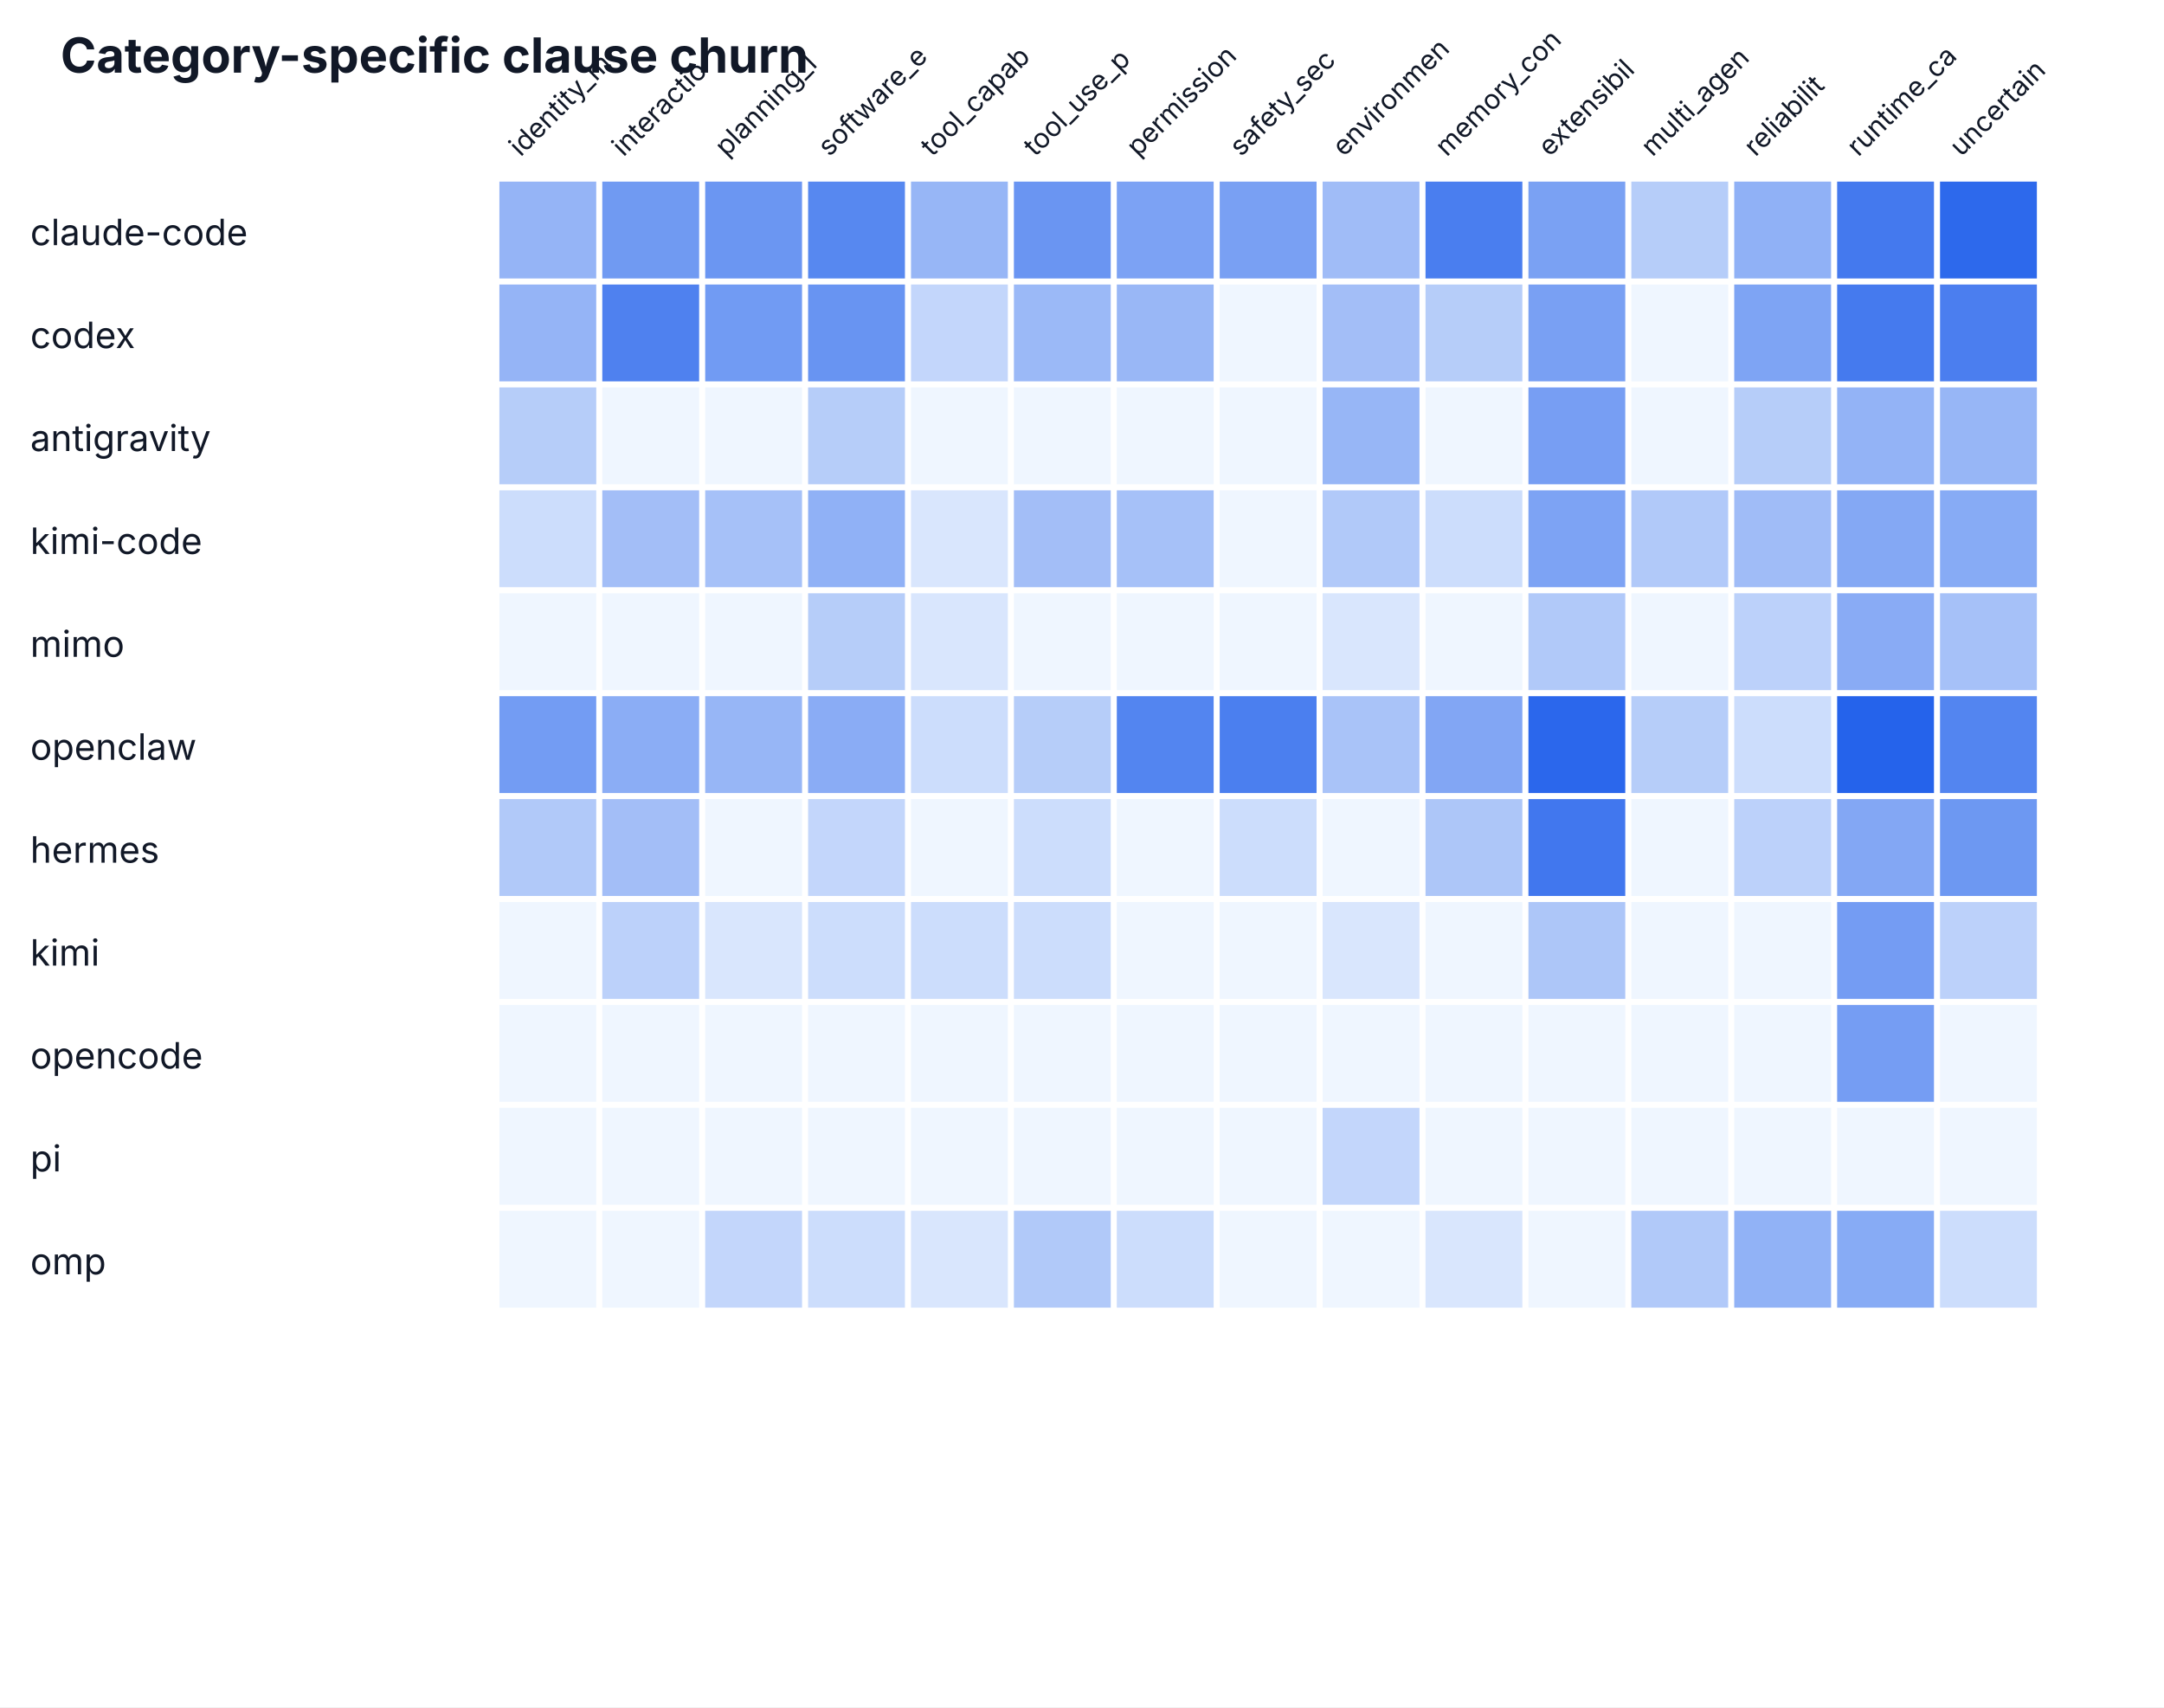
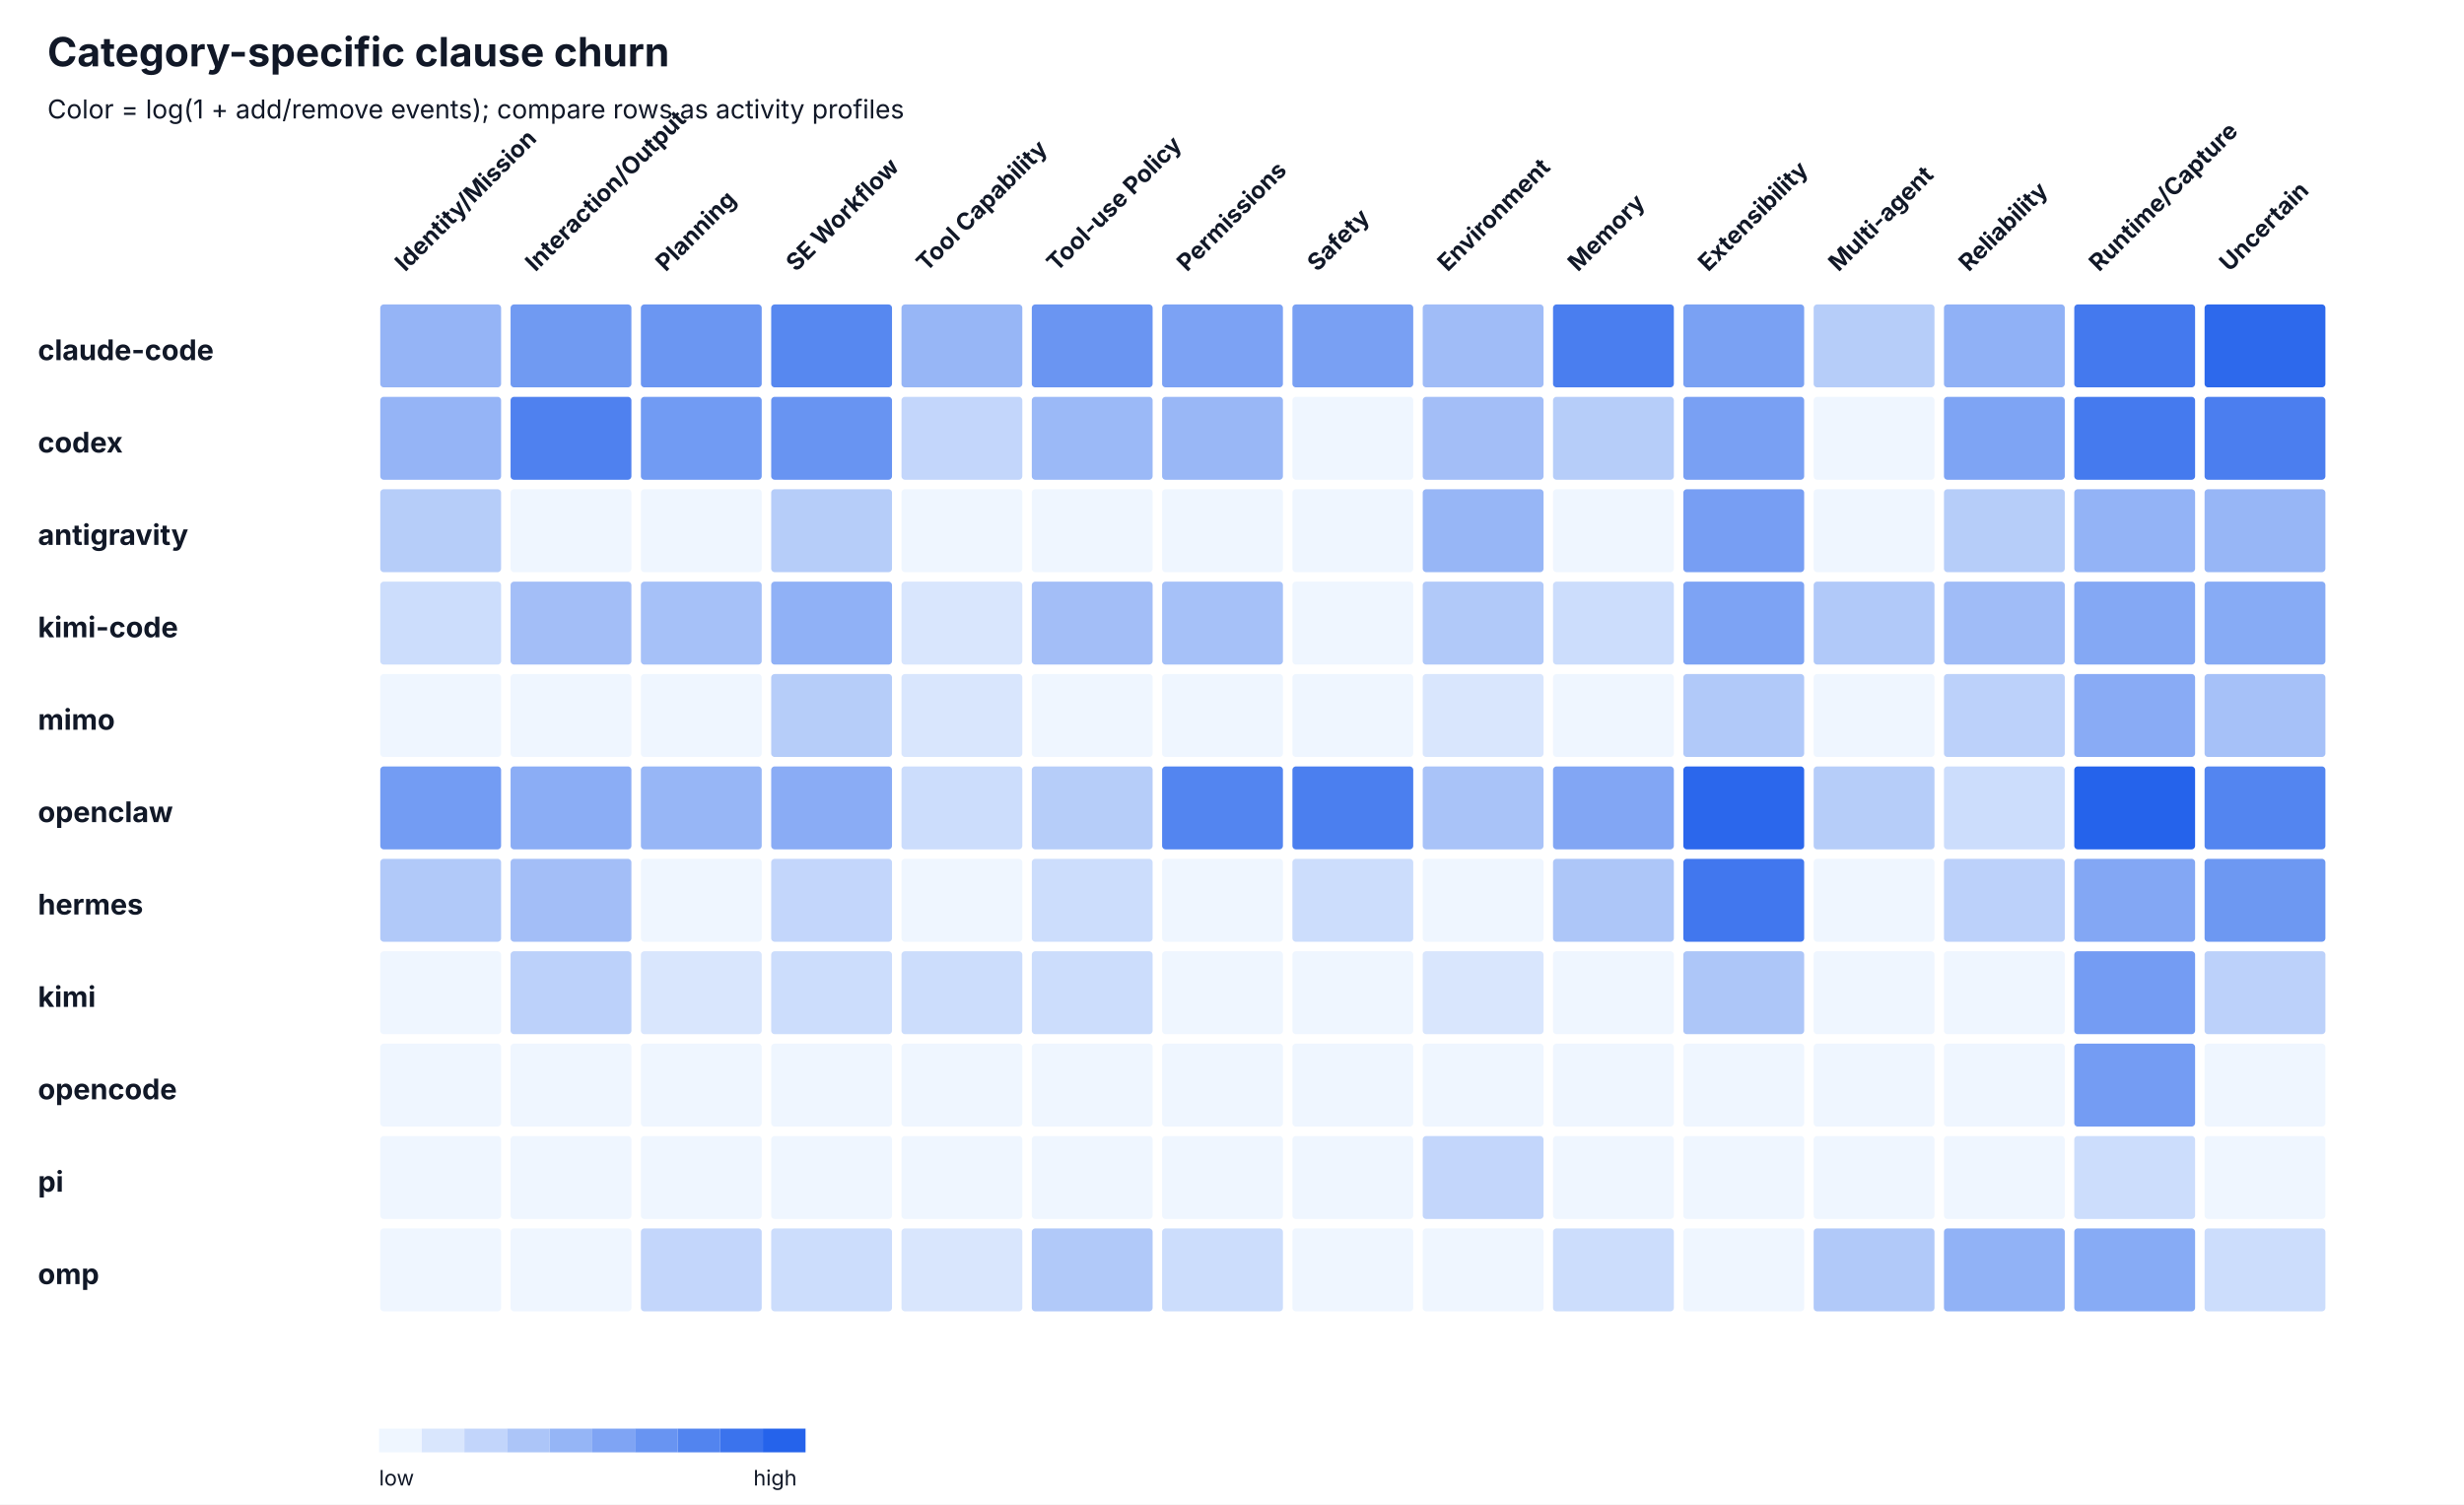
- <svg xmlns="http://www.w3.org/2000/svg" width="715" height="564" viewBox="0 0 715 564">
+ <svg xmlns="http://www.w3.org/2000/svg" width="1040" height="635" viewBox="0 0 1040 635">
  <rect width="100%" height="100%" fill="#ffffff" />
  <style>text{font-family:Inter,Arial,sans-serif;fill:#111827}</style>
-   <text x="20" y="24" font-size="16" font-weight="bold">Category-specific clause churn</text>
-   <text x="172" y="52" font-size="9" font-weight="normal" transform="rotate(-45 172 52)">identity_m</text>
-   <text x="206" y="52" font-size="9" font-weight="normal" transform="rotate(-45 206 52)">interactio</text>
-   <text x="240" y="52" font-size="9" font-weight="normal" transform="rotate(-45 240 52)">planning_l</text>
-   <text x="274" y="52" font-size="9" font-weight="normal" transform="rotate(-45 274 52)">software_e</text>
-   <text x="308" y="52" font-size="9" font-weight="normal" transform="rotate(-45 308 52)">tool_capab</text>
-   <text x="342" y="52" font-size="9" font-weight="normal" transform="rotate(-45 342 52)">tool_use_p</text>
-   <text x="376" y="52" font-size="9" font-weight="normal" transform="rotate(-45 376 52)">permission</text>
-   <text x="410" y="52" font-size="9" font-weight="normal" transform="rotate(-45 410 52)">safety_sec</text>
-   <text x="444" y="52" font-size="9" font-weight="normal" transform="rotate(-45 444 52)">environmen</text>
-   <text x="478" y="52" font-size="9" font-weight="normal" transform="rotate(-45 478 52)">memory_con</text>
-   <text x="512" y="52" font-size="9" font-weight="normal" transform="rotate(-45 512 52)">extensibil</text>
-   <text x="546" y="52" font-size="9" font-weight="normal" transform="rotate(-45 546 52)">multi_agen</text>
-   <text x="580" y="52" font-size="9" font-weight="normal" transform="rotate(-45 580 52)">reliabilit</text>
-   <text x="614" y="52" font-size="9" font-weight="normal" transform="rotate(-45 614 52)">runtime_ca</text>
-   <text x="648" y="52" font-size="9" font-weight="normal" transform="rotate(-45 648 52)">uncertain</text>
-   <text x="10" y="81" font-size="12" font-weight="normal">claude-code</text>
-   <rect x="165" y="60" width="32" height="32" fill="rgb(149,180,246)" />
-   <rect x="199" y="60" width="32" height="32" fill="rgb(112,154,242)" />
-   <rect x="233" y="60" width="32" height="32" fill="rgb(107,150,242)" />
-   <rect x="267" y="60" width="32" height="32" fill="rgb(87,136,240)" />
-   <rect x="301" y="60" width="32" height="32" fill="rgb(151,182,246)" />
-   <rect x="335" y="60" width="32" height="32" fill="rgb(106,149,242)" />
-   <rect x="369" y="60" width="32" height="32" fill="rgb(124,162,244)" />
-   <rect x="403" y="60" width="32" height="32" fill="rgb(121,160,243)" />
-   <rect x="437" y="60" width="32" height="32" fill="rgb(160,188,247)" />
-   <rect x="471" y="60" width="32" height="32" fill="rgb(74,126,239)" />
-   <rect x="505" y="60" width="32" height="32" fill="rgb(122,161,243)" />
-   <rect x="539" y="60" width="32" height="32" fill="rgb(182,205,249)" />
-   <rect x="573" y="60" width="32" height="32" fill="rgb(144,177,246)" />
-   <rect x="607" y="60" width="32" height="32" fill="rgb(68,121,238)" />
-   <rect x="641" y="60" width="32" height="32" fill="rgb(45,105,236)" />
-   <text x="10" y="115" font-size="12" font-weight="normal">codex</text>
-   <rect x="165" y="94" width="32" height="32" fill="rgb(149,180,246)" />
-   <rect x="199" y="94" width="32" height="32" fill="rgb(79,129,239)" />
-   <rect x="233" y="94" width="32" height="32" fill="rgb(113,155,243)" />
-   <rect x="267" y="94" width="32" height="32" fill="rgb(104,148,242)" />
-   <rect x="301" y="94" width="32" height="32" fill="rgb(195,214,251)" />
-   <rect x="335" y="94" width="32" height="32" fill="rgb(155,185,247)" />
-   <rect x="369" y="94" width="32" height="32" fill="rgb(153,183,246)" />
-   <rect x="403" y="94" width="32" height="32" fill="rgb(239,246,255)" />
-   <rect x="437" y="94" width="32" height="32" fill="rgb(163,190,247)" />
-   <rect x="471" y="94" width="32" height="32" fill="rgb(182,205,249)" />
-   <rect x="505" y="94" width="32" height="32" fill="rgb(121,160,243)" />
-   <rect x="539" y="94" width="32" height="32" fill="rgb(239,246,255)" />
-   <rect x="573" y="94" width="32" height="32" fill="rgb(126,164,244)" />
-   <rect x="607" y="94" width="32" height="32" fill="rgb(69,122,238)" />
-   <rect x="641" y="94" width="32" height="32" fill="rgb(75,126,239)" />
-   <text x="10" y="149" font-size="12" font-weight="normal">antigravity</text>
-   <rect x="165" y="128" width="32" height="32" fill="rgb(182,205,249)" />
-   <rect x="199" y="128" width="32" height="32" fill="rgb(239,246,255)" />
-   <rect x="233" y="128" width="32" height="32" fill="rgb(239,246,255)" />
-   <rect x="267" y="128" width="32" height="32" fill="rgb(182,205,249)" />
-   <rect x="301" y="128" width="32" height="32" fill="rgb(239,246,255)" />
-   <rect x="335" y="128" width="32" height="32" fill="rgb(239,246,255)" />
-   <rect x="369" y="128" width="32" height="32" fill="rgb(239,246,255)" />
-   <rect x="403" y="128" width="32" height="32" fill="rgb(239,246,255)" />
-   <rect x="437" y="128" width="32" height="32" fill="rgb(151,182,246)" />
-   <rect x="471" y="128" width="32" height="32" fill="rgb(239,246,255)" />
-   <rect x="505" y="128" width="32" height="32" fill="rgb(119,158,243)" />
-   <rect x="539" y="128" width="32" height="32" fill="rgb(239,246,255)" />
-   <rect x="573" y="128" width="32" height="32" fill="rgb(182,205,249)" />
-   <rect x="607" y="128" width="32" height="32" fill="rgb(147,179,246)" />
-   <rect x="641" y="128" width="32" height="32" fill="rgb(151,182,246)" />
-   <text x="10" y="183" font-size="12" font-weight="normal">kimi-code</text>
-   <rect x="165" y="162" width="32" height="32" fill="rgb(204,221,252)" />
-   <rect x="199" y="162" width="32" height="32" fill="rgb(163,190,247)" />
-   <rect x="233" y="162" width="32" height="32" fill="rgb(166,193,248)" />
-   <rect x="267" y="162" width="32" height="32" fill="rgb(144,177,246)" />
-   <rect x="301" y="162" width="32" height="32" fill="rgb(217,230,253)" />
-   <rect x="335" y="162" width="32" height="32" fill="rgb(163,190,247)" />
-   <rect x="369" y="162" width="32" height="32" fill="rgb(166,193,248)" />
-   <rect x="403" y="162" width="32" height="32" fill="rgb(239,246,255)" />
-   <rect x="437" y="162" width="32" height="32" fill="rgb(177,201,249)" />
-   <rect x="471" y="162" width="32" height="32" fill="rgb(204,221,252)" />
-   <rect x="505" y="162" width="32" height="32" fill="rgb(125,163,244)" />
-   <rect x="539" y="162" width="32" height="32" fill="rgb(177,201,249)" />
-   <rect x="573" y="162" width="32" height="32" fill="rgb(160,188,247)" />
-   <rect x="607" y="162" width="32" height="32" fill="rgb(132,168,244)" />
-   <rect x="641" y="162" width="32" height="32" fill="rgb(135,171,245)" />
-   <text x="10" y="217" font-size="12" font-weight="normal">mimo</text>
-   <rect x="165" y="196" width="32" height="32" fill="rgb(239,246,255)" />
-   <rect x="199" y="196" width="32" height="32" fill="rgb(239,246,255)" />
-   <rect x="233" y="196" width="32" height="32" fill="rgb(239,246,255)" />
-   <rect x="267" y="196" width="32" height="32" fill="rgb(182,205,249)" />
-   <rect x="301" y="196" width="32" height="32" fill="rgb(217,230,253)" />
-   <rect x="335" y="196" width="32" height="32" fill="rgb(239,246,255)" />
-   <rect x="369" y="196" width="32" height="32" fill="rgb(239,246,255)" />
-   <rect x="403" y="196" width="32" height="32" fill="rgb(239,246,255)" />
-   <rect x="437" y="196" width="32" height="32" fill="rgb(217,230,253)" />
-   <rect x="471" y="196" width="32" height="32" fill="rgb(239,246,255)" />
-   <rect x="505" y="196" width="32" height="32" fill="rgb(177,201,249)" />
-   <rect x="539" y="196" width="32" height="32" fill="rgb(239,246,255)" />
-   <rect x="573" y="196" width="32" height="32" fill="rgb(188,209,250)" />
-   <rect x="607" y="196" width="32" height="32" fill="rgb(137,171,245)" />
-   <rect x="641" y="196" width="32" height="32" fill="rgb(166,193,248)" />
-   <text x="10" y="251" font-size="12" font-weight="normal">openclaw</text>
-   <rect x="165" y="230" width="32" height="32" fill="rgb(115,156,243)" />
-   <rect x="199" y="230" width="32" height="32" fill="rgb(139,173,245)" />
-   <rect x="233" y="230" width="32" height="32" fill="rgb(151,182,246)" />
-   <rect x="267" y="230" width="32" height="32" fill="rgb(138,172,245)" />
-   <rect x="301" y="230" width="32" height="32" fill="rgb(204,221,252)" />
-   <rect x="335" y="230" width="32" height="32" fill="rgb(182,205,249)" />
-   <rect x="369" y="230" width="32" height="32" fill="rgb(83,133,240)" />
-   <rect x="403" y="230" width="32" height="32" fill="rgb(75,127,239)" />
-   <rect x="437" y="230" width="32" height="32" fill="rgb(169,195,248)" />
-   <rect x="471" y="230" width="32" height="32" fill="rgb(130,166,244)" />
-   <rect x="505" y="230" width="32" height="32" fill="rgb(43,103,236)" />
-   <rect x="539" y="230" width="32" height="32" fill="rgb(182,205,249)" />
-   <rect x="573" y="230" width="32" height="32" fill="rgb(204,221,252)" />
-   <rect x="607" y="230" width="32" height="32" fill="rgb(37,99,235)" />
-   <rect x="641" y="230" width="32" height="32" fill="rgb(83,133,240)" />
-   <text x="10" y="285" font-size="12" font-weight="normal">hermes</text>
-   <rect x="165" y="264" width="32" height="32" fill="rgb(177,201,249)" />
-   <rect x="199" y="264" width="32" height="32" fill="rgb(163,190,247)" />
-   <rect x="233" y="264" width="32" height="32" fill="rgb(239,246,255)" />
-   <rect x="267" y="264" width="32" height="32" fill="rgb(195,214,251)" />
-   <rect x="301" y="264" width="32" height="32" fill="rgb(239,246,255)" />
-   <rect x="335" y="264" width="32" height="32" fill="rgb(204,221,252)" />
-   <rect x="369" y="264" width="32" height="32" fill="rgb(239,246,255)" />
-   <rect x="403" y="264" width="32" height="32" fill="rgb(204,221,252)" />
-   <rect x="437" y="264" width="32" height="32" fill="rgb(239,246,255)" />
-   <rect x="471" y="264" width="32" height="32" fill="rgb(173,198,248)" />
-   <rect x="505" y="264" width="32" height="32" fill="rgb(65,119,238)" />
-   <rect x="539" y="264" width="32" height="32" fill="rgb(239,246,255)" />
-   <rect x="573" y="264" width="32" height="32" fill="rgb(188,209,250)" />
-   <rect x="607" y="264" width="32" height="32" fill="rgb(131,167,244)" />
-   <rect x="641" y="264" width="32" height="32" fill="rgb(109,152,242)" />
-   <text x="10" y="319" font-size="12" font-weight="normal">kimi</text>
-   <rect x="165" y="298" width="32" height="32" fill="rgb(239,246,255)" />
-   <rect x="199" y="298" width="32" height="32" fill="rgb(188,209,250)" />
-   <rect x="233" y="298" width="32" height="32" fill="rgb(217,230,253)" />
-   <rect x="267" y="298" width="32" height="32" fill="rgb(204,221,252)" />
-   <rect x="301" y="298" width="32" height="32" fill="rgb(204,221,252)" />
-   <rect x="335" y="298" width="32" height="32" fill="rgb(204,221,252)" />
-   <rect x="369" y="298" width="32" height="32" fill="rgb(239,246,255)" />
-   <rect x="403" y="298" width="32" height="32" fill="rgb(239,246,255)" />
-   <rect x="437" y="298" width="32" height="32" fill="rgb(217,230,253)" />
-   <rect x="471" y="298" width="32" height="32" fill="rgb(239,246,255)" />
-   <rect x="505" y="298" width="32" height="32" fill="rgb(173,198,248)" />
-   <rect x="539" y="298" width="32" height="32" fill="rgb(239,246,255)" />
-   <rect x="573" y="298" width="32" height="32" fill="rgb(239,246,255)" />
-   <rect x="607" y="298" width="32" height="32" fill="rgb(116,156,243)" />
-   <rect x="641" y="298" width="32" height="32" fill="rgb(188,209,250)" />
-   <text x="10" y="353" font-size="12" font-weight="normal">opencode</text>
-   <rect x="165" y="332" width="32" height="32" fill="rgb(239,246,255)" />
-   <rect x="199" y="332" width="32" height="32" fill="rgb(239,246,255)" />
-   <rect x="233" y="332" width="32" height="32" fill="rgb(239,246,255)" />
-   <rect x="267" y="332" width="32" height="32" fill="rgb(239,246,255)" />
-   <rect x="301" y="332" width="32" height="32" fill="rgb(239,246,255)" />
-   <rect x="335" y="332" width="32" height="32" fill="rgb(239,246,255)" />
-   <rect x="369" y="332" width="32" height="32" fill="rgb(239,246,255)" />
-   <rect x="403" y="332" width="32" height="32" fill="rgb(239,246,255)" />
-   <rect x="437" y="332" width="32" height="32" fill="rgb(239,246,255)" />
-   <rect x="471" y="332" width="32" height="32" fill="rgb(239,246,255)" />
-   <rect x="505" y="332" width="32" height="32" fill="rgb(239,246,255)" />
-   <rect x="539" y="332" width="32" height="32" fill="rgb(239,246,255)" />
-   <rect x="573" y="332" width="32" height="32" fill="rgb(239,246,255)" />
-   <rect x="607" y="332" width="32" height="32" fill="rgb(117,157,243)" />
-   <rect x="641" y="332" width="32" height="32" fill="rgb(239,246,255)" />
-   <text x="10" y="387" font-size="12" font-weight="normal">pi</text>
-   <rect x="165" y="366" width="32" height="32" fill="rgb(239,246,255)" />
-   <rect x="199" y="366" width="32" height="32" fill="rgb(239,246,255)" />
-   <rect x="233" y="366" width="32" height="32" fill="rgb(239,246,255)" />
-   <rect x="267" y="366" width="32" height="32" fill="rgb(239,246,255)" />
-   <rect x="301" y="366" width="32" height="32" fill="rgb(239,246,255)" />
-   <rect x="335" y="366" width="32" height="32" fill="rgb(239,246,255)" />
-   <rect x="369" y="366" width="32" height="32" fill="rgb(239,246,255)" />
-   <rect x="403" y="366" width="32" height="32" fill="rgb(239,246,255)" />
-   <rect x="437" y="366" width="32" height="32" fill="rgb(195,214,251)" />
-   <rect x="471" y="366" width="32" height="32" fill="rgb(239,246,255)" />
-   <rect x="505" y="366" width="32" height="32" fill="rgb(239,246,255)" />
-   <rect x="539" y="366" width="32" height="32" fill="rgb(239,246,255)" />
-   <rect x="573" y="366" width="32" height="32" fill="rgb(239,246,255)" />
-   <rect x="607" y="366" width="32" height="32" fill="rgb(239,246,255)" />
-   <rect x="641" y="366" width="32" height="32" fill="rgb(239,246,255)" />
-   <text x="10" y="421" font-size="12" font-weight="normal">omp</text>
-   <rect x="165" y="400" width="32" height="32" fill="rgb(239,246,255)" />
-   <rect x="199" y="400" width="32" height="32" fill="rgb(239,246,255)" />
-   <rect x="233" y="400" width="32" height="32" fill="rgb(195,214,251)" />
-   <rect x="267" y="400" width="32" height="32" fill="rgb(204,221,252)" />
-   <rect x="301" y="400" width="32" height="32" fill="rgb(217,230,253)" />
-   <rect x="335" y="400" width="32" height="32" fill="rgb(177,201,249)" />
-   <rect x="369" y="400" width="32" height="32" fill="rgb(204,221,252)" />
-   <rect x="403" y="400" width="32" height="32" fill="rgb(239,246,255)" />
-   <rect x="437" y="400" width="32" height="32" fill="rgb(239,246,255)" />
-   <rect x="471" y="400" width="32" height="32" fill="rgb(217,230,253)" />
-   <rect x="505" y="400" width="32" height="32" fill="rgb(239,246,255)" />
-   <rect x="539" y="400" width="32" height="32" fill="rgb(177,201,249)" />
-   <rect x="573" y="400" width="32" height="32" fill="rgb(145,178,246)" />
-   <rect x="607" y="400" width="32" height="32" fill="rgb(135,171,245)" />
-   <rect x="641" y="400" width="32" height="32" fill="rgb(204,221,252)" />
+   <text x="20" y="28" font-size="17" font-weight="bold">Category-specific clause churn</text>
+   <text x="20" y="50" font-size="11" font-weight="normal">Color = log(1 + add/remove events); compare rows as activity profiles</text>
+   <text x="171" y="115" font-size="10" font-weight="bold" transform="rotate(-45 171 115)">Identity/Mission</text>
+   <text x="226" y="115" font-size="10" font-weight="bold" transform="rotate(-45 226 115)">Interaction/Output</text>
+   <text x="281" y="115" font-size="10" font-weight="bold" transform="rotate(-45 281 115)">Planning</text>
+   <text x="336" y="115" font-size="10" font-weight="bold" transform="rotate(-45 336 115)">SE Workflow</text>
+   <text x="391" y="115" font-size="10" font-weight="bold" transform="rotate(-45 391 115)">Tool Capability</text>
+   <text x="446" y="115" font-size="10" font-weight="bold" transform="rotate(-45 446 115)">Tool-use Policy</text>
+   <text x="501" y="115" font-size="10" font-weight="bold" transform="rotate(-45 501 115)">Permissions</text>
+   <text x="556" y="115" font-size="10" font-weight="bold" transform="rotate(-45 556 115)">Safety</text>
+   <text x="611" y="115" font-size="10" font-weight="bold" transform="rotate(-45 611 115)">Environment</text>
+   <text x="666" y="115" font-size="10" font-weight="bold" transform="rotate(-45 666 115)">Memory</text>
+   <text x="721" y="115" font-size="10" font-weight="bold" transform="rotate(-45 721 115)">Extensibility</text>
+   <text x="776" y="115" font-size="10" font-weight="bold" transform="rotate(-45 776 115)">Multi-agent</text>
+   <text x="831" y="115" font-size="10" font-weight="bold" transform="rotate(-45 831 115)">Reliability</text>
+   <text x="886" y="115" font-size="10" font-weight="bold" transform="rotate(-45 886 115)">Runtime/Capture</text>
+   <text x="941" y="115" font-size="10" font-weight="bold" transform="rotate(-45 941 115)">Uncertain</text>
+   <text x="16" y="152" font-size="12" font-weight="bold">claude-code</text>
+   <rect x="160" y="128" width="52" height="36" rx="2" fill="rgb(149,180,246)" stroke="#ffffff" />
+   <rect x="215" y="128" width="52" height="36" rx="2" fill="rgb(112,154,242)" stroke="#ffffff" />
+   <rect x="270" y="128" width="52" height="36" rx="2" fill="rgb(107,150,242)" stroke="#ffffff" />
+   <rect x="325" y="128" width="52" height="36" rx="2" fill="rgb(87,136,240)" stroke="#ffffff" />
+   <rect x="380" y="128" width="52" height="36" rx="2" fill="rgb(151,182,246)" stroke="#ffffff" />
+   <rect x="435" y="128" width="52" height="36" rx="2" fill="rgb(106,149,242)" stroke="#ffffff" />
+   <rect x="490" y="128" width="52" height="36" rx="2" fill="rgb(124,162,244)" stroke="#ffffff" />
+   <rect x="545" y="128" width="52" height="36" rx="2" fill="rgb(121,160,243)" stroke="#ffffff" />
+   <rect x="600" y="128" width="52" height="36" rx="2" fill="rgb(160,188,247)" stroke="#ffffff" />
+   <rect x="655" y="128" width="52" height="36" rx="2" fill="rgb(74,126,239)" stroke="#ffffff" />
+   <rect x="710" y="128" width="52" height="36" rx="2" fill="rgb(122,161,243)" stroke="#ffffff" />
+   <rect x="765" y="128" width="52" height="36" rx="2" fill="rgb(182,205,249)" stroke="#ffffff" />
+   <rect x="820" y="128" width="52" height="36" rx="2" fill="rgb(144,177,246)" stroke="#ffffff" />
+   <rect x="875" y="128" width="52" height="36" rx="2" fill="rgb(68,121,238)" stroke="#ffffff" />
+   <rect x="930" y="128" width="52" height="36" rx="2" fill="rgb(45,105,236)" stroke="#ffffff" />
+   <text x="16" y="191" font-size="12" font-weight="bold">codex</text>
+   <rect x="160" y="167" width="52" height="36" rx="2" fill="rgb(149,180,246)" stroke="#ffffff" />
+   <rect x="215" y="167" width="52" height="36" rx="2" fill="rgb(79,129,239)" stroke="#ffffff" />
+   <rect x="270" y="167" width="52" height="36" rx="2" fill="rgb(113,155,243)" stroke="#ffffff" />
+   <rect x="325" y="167" width="52" height="36" rx="2" fill="rgb(104,148,242)" stroke="#ffffff" />
+   <rect x="380" y="167" width="52" height="36" rx="2" fill="rgb(195,214,251)" stroke="#ffffff" />
+   <rect x="435" y="167" width="52" height="36" rx="2" fill="rgb(155,185,247)" stroke="#ffffff" />
+   <rect x="490" y="167" width="52" height="36" rx="2" fill="rgb(153,183,246)" stroke="#ffffff" />
+   <rect x="545" y="167" width="52" height="36" rx="2" fill="rgb(239,246,255)" stroke="#ffffff" />
+   <rect x="600" y="167" width="52" height="36" rx="2" fill="rgb(163,190,247)" stroke="#ffffff" />
+   <rect x="655" y="167" width="52" height="36" rx="2" fill="rgb(182,205,249)" stroke="#ffffff" />
+   <rect x="710" y="167" width="52" height="36" rx="2" fill="rgb(121,160,243)" stroke="#ffffff" />
+   <rect x="765" y="167" width="52" height="36" rx="2" fill="rgb(239,246,255)" stroke="#ffffff" />
+   <rect x="820" y="167" width="52" height="36" rx="2" fill="rgb(126,164,244)" stroke="#ffffff" />
+   <rect x="875" y="167" width="52" height="36" rx="2" fill="rgb(69,122,238)" stroke="#ffffff" />
+   <rect x="930" y="167" width="52" height="36" rx="2" fill="rgb(75,126,239)" stroke="#ffffff" />
+   <text x="16" y="230" font-size="12" font-weight="bold">antigravity</text>
+   <rect x="160" y="206" width="52" height="36" rx="2" fill="rgb(182,205,249)" stroke="#ffffff" />
+   <rect x="215" y="206" width="52" height="36" rx="2" fill="rgb(239,246,255)" stroke="#ffffff" />
+   <rect x="270" y="206" width="52" height="36" rx="2" fill="rgb(239,246,255)" stroke="#ffffff" />
+   <rect x="325" y="206" width="52" height="36" rx="2" fill="rgb(182,205,249)" stroke="#ffffff" />
+   <rect x="380" y="206" width="52" height="36" rx="2" fill="rgb(239,246,255)" stroke="#ffffff" />
+   <rect x="435" y="206" width="52" height="36" rx="2" fill="rgb(239,246,255)" stroke="#ffffff" />
+   <rect x="490" y="206" width="52" height="36" rx="2" fill="rgb(239,246,255)" stroke="#ffffff" />
+   <rect x="545" y="206" width="52" height="36" rx="2" fill="rgb(239,246,255)" stroke="#ffffff" />
+   <rect x="600" y="206" width="52" height="36" rx="2" fill="rgb(151,182,246)" stroke="#ffffff" />
+   <rect x="655" y="206" width="52" height="36" rx="2" fill="rgb(239,246,255)" stroke="#ffffff" />
+   <rect x="710" y="206" width="52" height="36" rx="2" fill="rgb(119,158,243)" stroke="#ffffff" />
+   <rect x="765" y="206" width="52" height="36" rx="2" fill="rgb(239,246,255)" stroke="#ffffff" />
+   <rect x="820" y="206" width="52" height="36" rx="2" fill="rgb(182,205,249)" stroke="#ffffff" />
+   <rect x="875" y="206" width="52" height="36" rx="2" fill="rgb(147,179,246)" stroke="#ffffff" />
+   <rect x="930" y="206" width="52" height="36" rx="2" fill="rgb(151,182,246)" stroke="#ffffff" />
+   <text x="16" y="269" font-size="12" font-weight="bold">kimi-code</text>
+   <rect x="160" y="245" width="52" height="36" rx="2" fill="rgb(204,221,252)" stroke="#ffffff" />
+   <rect x="215" y="245" width="52" height="36" rx="2" fill="rgb(163,190,247)" stroke="#ffffff" />
+   <rect x="270" y="245" width="52" height="36" rx="2" fill="rgb(166,193,248)" stroke="#ffffff" />
+   <rect x="325" y="245" width="52" height="36" rx="2" fill="rgb(144,177,246)" stroke="#ffffff" />
+   <rect x="380" y="245" width="52" height="36" rx="2" fill="rgb(217,230,253)" stroke="#ffffff" />
+   <rect x="435" y="245" width="52" height="36" rx="2" fill="rgb(163,190,247)" stroke="#ffffff" />
+   <rect x="490" y="245" width="52" height="36" rx="2" fill="rgb(166,193,248)" stroke="#ffffff" />
+   <rect x="545" y="245" width="52" height="36" rx="2" fill="rgb(239,246,255)" stroke="#ffffff" />
+   <rect x="600" y="245" width="52" height="36" rx="2" fill="rgb(177,201,249)" stroke="#ffffff" />
+   <rect x="655" y="245" width="52" height="36" rx="2" fill="rgb(204,221,252)" stroke="#ffffff" />
+   <rect x="710" y="245" width="52" height="36" rx="2" fill="rgb(125,163,244)" stroke="#ffffff" />
+   <rect x="765" y="245" width="52" height="36" rx="2" fill="rgb(177,201,249)" stroke="#ffffff" />
+   <rect x="820" y="245" width="52" height="36" rx="2" fill="rgb(160,188,247)" stroke="#ffffff" />
+   <rect x="875" y="245" width="52" height="36" rx="2" fill="rgb(132,168,244)" stroke="#ffffff" />
+   <rect x="930" y="245" width="52" height="36" rx="2" fill="rgb(135,171,245)" stroke="#ffffff" />
+   <text x="16" y="308" font-size="12" font-weight="bold">mimo</text>
+   <rect x="160" y="284" width="52" height="36" rx="2" fill="rgb(239,246,255)" stroke="#ffffff" />
+   <rect x="215" y="284" width="52" height="36" rx="2" fill="rgb(239,246,255)" stroke="#ffffff" />
+   <rect x="270" y="284" width="52" height="36" rx="2" fill="rgb(239,246,255)" stroke="#ffffff" />
+   <rect x="325" y="284" width="52" height="36" rx="2" fill="rgb(182,205,249)" stroke="#ffffff" />
+   <rect x="380" y="284" width="52" height="36" rx="2" fill="rgb(217,230,253)" stroke="#ffffff" />
+   <rect x="435" y="284" width="52" height="36" rx="2" fill="rgb(239,246,255)" stroke="#ffffff" />
+   <rect x="490" y="284" width="52" height="36" rx="2" fill="rgb(239,246,255)" stroke="#ffffff" />
+   <rect x="545" y="284" width="52" height="36" rx="2" fill="rgb(239,246,255)" stroke="#ffffff" />
+   <rect x="600" y="284" width="52" height="36" rx="2" fill="rgb(217,230,253)" stroke="#ffffff" />
+   <rect x="655" y="284" width="52" height="36" rx="2" fill="rgb(239,246,255)" stroke="#ffffff" />
+   <rect x="710" y="284" width="52" height="36" rx="2" fill="rgb(177,201,249)" stroke="#ffffff" />
+   <rect x="765" y="284" width="52" height="36" rx="2" fill="rgb(239,246,255)" stroke="#ffffff" />
+   <rect x="820" y="284" width="52" height="36" rx="2" fill="rgb(188,209,250)" stroke="#ffffff" />
+   <rect x="875" y="284" width="52" height="36" rx="2" fill="rgb(137,171,245)" stroke="#ffffff" />
+   <rect x="930" y="284" width="52" height="36" rx="2" fill="rgb(166,193,248)" stroke="#ffffff" />
+   <text x="16" y="347" font-size="12" font-weight="bold">openclaw</text>
+   <rect x="160" y="323" width="52" height="36" rx="2" fill="rgb(115,156,243)" stroke="#ffffff" />
+   <rect x="215" y="323" width="52" height="36" rx="2" fill="rgb(139,173,245)" stroke="#ffffff" />
+   <rect x="270" y="323" width="52" height="36" rx="2" fill="rgb(151,182,246)" stroke="#ffffff" />
+   <rect x="325" y="323" width="52" height="36" rx="2" fill="rgb(138,172,245)" stroke="#ffffff" />
+   <rect x="380" y="323" width="52" height="36" rx="2" fill="rgb(204,221,252)" stroke="#ffffff" />
+   <rect x="435" y="323" width="52" height="36" rx="2" fill="rgb(182,205,249)" stroke="#ffffff" />
+   <rect x="490" y="323" width="52" height="36" rx="2" fill="rgb(83,133,240)" stroke="#ffffff" />
+   <rect x="545" y="323" width="52" height="36" rx="2" fill="rgb(75,127,239)" stroke="#ffffff" />
+   <rect x="600" y="323" width="52" height="36" rx="2" fill="rgb(169,195,248)" stroke="#ffffff" />
+   <rect x="655" y="323" width="52" height="36" rx="2" fill="rgb(130,166,244)" stroke="#ffffff" />
+   <rect x="710" y="323" width="52" height="36" rx="2" fill="rgb(43,103,236)" stroke="#ffffff" />
+   <rect x="765" y="323" width="52" height="36" rx="2" fill="rgb(182,205,249)" stroke="#ffffff" />
+   <rect x="820" y="323" width="52" height="36" rx="2" fill="rgb(204,221,252)" stroke="#ffffff" />
+   <rect x="875" y="323" width="52" height="36" rx="2" fill="rgb(37,99,235)" stroke="#ffffff" />
+   <rect x="930" y="323" width="52" height="36" rx="2" fill="rgb(83,133,240)" stroke="#ffffff" />
+   <text x="16" y="386" font-size="12" font-weight="bold">hermes</text>
+   <rect x="160" y="362" width="52" height="36" rx="2" fill="rgb(177,201,249)" stroke="#ffffff" />
+   <rect x="215" y="362" width="52" height="36" rx="2" fill="rgb(163,190,247)" stroke="#ffffff" />
+   <rect x="270" y="362" width="52" height="36" rx="2" fill="rgb(239,246,255)" stroke="#ffffff" />
+   <rect x="325" y="362" width="52" height="36" rx="2" fill="rgb(195,214,251)" stroke="#ffffff" />
+   <rect x="380" y="362" width="52" height="36" rx="2" fill="rgb(239,246,255)" stroke="#ffffff" />
+   <rect x="435" y="362" width="52" height="36" rx="2" fill="rgb(204,221,252)" stroke="#ffffff" />
+   <rect x="490" y="362" width="52" height="36" rx="2" fill="rgb(239,246,255)" stroke="#ffffff" />
+   <rect x="545" y="362" width="52" height="36" rx="2" fill="rgb(204,221,252)" stroke="#ffffff" />
+   <rect x="600" y="362" width="52" height="36" rx="2" fill="rgb(239,246,255)" stroke="#ffffff" />
+   <rect x="655" y="362" width="52" height="36" rx="2" fill="rgb(173,198,248)" stroke="#ffffff" />
+   <rect x="710" y="362" width="52" height="36" rx="2" fill="rgb(65,119,238)" stroke="#ffffff" />
+   <rect x="765" y="362" width="52" height="36" rx="2" fill="rgb(239,246,255)" stroke="#ffffff" />
+   <rect x="820" y="362" width="52" height="36" rx="2" fill="rgb(188,209,250)" stroke="#ffffff" />
+   <rect x="875" y="362" width="52" height="36" rx="2" fill="rgb(131,167,244)" stroke="#ffffff" />
+   <rect x="930" y="362" width="52" height="36" rx="2" fill="rgb(109,152,242)" stroke="#ffffff" />
+   <text x="16" y="425" font-size="12" font-weight="bold">kimi</text>
+   <rect x="160" y="401" width="52" height="36" rx="2" fill="rgb(239,246,255)" stroke="#ffffff" />
+   <rect x="215" y="401" width="52" height="36" rx="2" fill="rgb(188,209,250)" stroke="#ffffff" />
+   <rect x="270" y="401" width="52" height="36" rx="2" fill="rgb(217,230,253)" stroke="#ffffff" />
+   <rect x="325" y="401" width="52" height="36" rx="2" fill="rgb(204,221,252)" stroke="#ffffff" />
+   <rect x="380" y="401" width="52" height="36" rx="2" fill="rgb(204,221,252)" stroke="#ffffff" />
+   <rect x="435" y="401" width="52" height="36" rx="2" fill="rgb(204,221,252)" stroke="#ffffff" />
+   <rect x="490" y="401" width="52" height="36" rx="2" fill="rgb(239,246,255)" stroke="#ffffff" />
+   <rect x="545" y="401" width="52" height="36" rx="2" fill="rgb(239,246,255)" stroke="#ffffff" />
+   <rect x="600" y="401" width="52" height="36" rx="2" fill="rgb(217,230,253)" stroke="#ffffff" />
+   <rect x="655" y="401" width="52" height="36" rx="2" fill="rgb(239,246,255)" stroke="#ffffff" />
+   <rect x="710" y="401" width="52" height="36" rx="2" fill="rgb(173,198,248)" stroke="#ffffff" />
+   <rect x="765" y="401" width="52" height="36" rx="2" fill="rgb(239,246,255)" stroke="#ffffff" />
+   <rect x="820" y="401" width="52" height="36" rx="2" fill="rgb(239,246,255)" stroke="#ffffff" />
+   <rect x="875" y="401" width="52" height="36" rx="2" fill="rgb(116,156,243)" stroke="#ffffff" />
+   <rect x="930" y="401" width="52" height="36" rx="2" fill="rgb(188,209,250)" stroke="#ffffff" />
+   <text x="16" y="464" font-size="12" font-weight="bold">opencode</text>
+   <rect x="160" y="440" width="52" height="36" rx="2" fill="rgb(239,246,255)" stroke="#ffffff" />
+   <rect x="215" y="440" width="52" height="36" rx="2" fill="rgb(239,246,255)" stroke="#ffffff" />
+   <rect x="270" y="440" width="52" height="36" rx="2" fill="rgb(239,246,255)" stroke="#ffffff" />
+   <rect x="325" y="440" width="52" height="36" rx="2" fill="rgb(239,246,255)" stroke="#ffffff" />
+   <rect x="380" y="440" width="52" height="36" rx="2" fill="rgb(239,246,255)" stroke="#ffffff" />
+   <rect x="435" y="440" width="52" height="36" rx="2" fill="rgb(239,246,255)" stroke="#ffffff" />
+   <rect x="490" y="440" width="52" height="36" rx="2" fill="rgb(239,246,255)" stroke="#ffffff" />
+   <rect x="545" y="440" width="52" height="36" rx="2" fill="rgb(239,246,255)" stroke="#ffffff" />
+   <rect x="600" y="440" width="52" height="36" rx="2" fill="rgb(239,246,255)" stroke="#ffffff" />
+   <rect x="655" y="440" width="52" height="36" rx="2" fill="rgb(239,246,255)" stroke="#ffffff" />
+   <rect x="710" y="440" width="52" height="36" rx="2" fill="rgb(239,246,255)" stroke="#ffffff" />
+   <rect x="765" y="440" width="52" height="36" rx="2" fill="rgb(239,246,255)" stroke="#ffffff" />
+   <rect x="820" y="440" width="52" height="36" rx="2" fill="rgb(239,246,255)" stroke="#ffffff" />
+   <rect x="875" y="440" width="52" height="36" rx="2" fill="rgb(116,156,243)" stroke="#ffffff" />
+   <rect x="930" y="440" width="52" height="36" rx="2" fill="rgb(239,246,255)" stroke="#ffffff" />
+   <text x="16" y="503" font-size="12" font-weight="bold">pi</text>
+   <rect x="160" y="479" width="52" height="36" rx="2" fill="rgb(239,246,255)" stroke="#ffffff" />
+   <rect x="215" y="479" width="52" height="36" rx="2" fill="rgb(239,246,255)" stroke="#ffffff" />
+   <rect x="270" y="479" width="52" height="36" rx="2" fill="rgb(239,246,255)" stroke="#ffffff" />
+   <rect x="325" y="479" width="52" height="36" rx="2" fill="rgb(239,246,255)" stroke="#ffffff" />
+   <rect x="380" y="479" width="52" height="36" rx="2" fill="rgb(239,246,255)" stroke="#ffffff" />
+   <rect x="435" y="479" width="52" height="36" rx="2" fill="rgb(239,246,255)" stroke="#ffffff" />
+   <rect x="490" y="479" width="52" height="36" rx="2" fill="rgb(239,246,255)" stroke="#ffffff" />
+   <rect x="545" y="479" width="52" height="36" rx="2" fill="rgb(239,246,255)" stroke="#ffffff" />
+   <rect x="600" y="479" width="52" height="36" rx="2" fill="rgb(195,214,251)" stroke="#ffffff" />
+   <rect x="655" y="479" width="52" height="36" rx="2" fill="rgb(239,246,255)" stroke="#ffffff" />
+   <rect x="710" y="479" width="52" height="36" rx="2" fill="rgb(239,246,255)" stroke="#ffffff" />
+   <rect x="765" y="479" width="52" height="36" rx="2" fill="rgb(239,246,255)" stroke="#ffffff" />
+   <rect x="820" y="479" width="52" height="36" rx="2" fill="rgb(239,246,255)" stroke="#ffffff" />
+   <rect x="875" y="479" width="52" height="36" rx="2" fill="rgb(204,221,252)" stroke="#ffffff" />
+   <rect x="930" y="479" width="52" height="36" rx="2" fill="rgb(239,246,255)" stroke="#ffffff" />
+   <text x="16" y="542" font-size="12" font-weight="bold">omp</text>
+   <rect x="160" y="518" width="52" height="36" rx="2" fill="rgb(239,246,255)" stroke="#ffffff" />
+   <rect x="215" y="518" width="52" height="36" rx="2" fill="rgb(239,246,255)" stroke="#ffffff" />
+   <rect x="270" y="518" width="52" height="36" rx="2" fill="rgb(195,214,251)" stroke="#ffffff" />
+   <rect x="325" y="518" width="52" height="36" rx="2" fill="rgb(204,221,252)" stroke="#ffffff" />
+   <rect x="380" y="518" width="52" height="36" rx="2" fill="rgb(217,230,253)" stroke="#ffffff" />
+   <rect x="435" y="518" width="52" height="36" rx="2" fill="rgb(177,201,249)" stroke="#ffffff" />
+   <rect x="490" y="518" width="52" height="36" rx="2" fill="rgb(204,221,252)" stroke="#ffffff" />
+   <rect x="545" y="518" width="52" height="36" rx="2" fill="rgb(239,246,255)" stroke="#ffffff" />
+   <rect x="600" y="518" width="52" height="36" rx="2" fill="rgb(239,246,255)" stroke="#ffffff" />
+   <rect x="655" y="518" width="52" height="36" rx="2" fill="rgb(204,221,252)" stroke="#ffffff" />
+   <rect x="710" y="518" width="52" height="36" rx="2" fill="rgb(239,246,255)" stroke="#ffffff" />
+   <rect x="765" y="518" width="52" height="36" rx="2" fill="rgb(177,201,249)" stroke="#ffffff" />
+   <rect x="820" y="518" width="52" height="36" rx="2" fill="rgb(145,178,246)" stroke="#ffffff" />
+   <rect x="875" y="518" width="52" height="36" rx="2" fill="rgb(135,171,245)" stroke="#ffffff" />
+   <rect x="930" y="518" width="52" height="36" rx="2" fill="rgb(204,221,252)" stroke="#ffffff" />
+   <rect x="160" y="603" width="18" height="10" fill="rgb(239,246,255)" />
+   <rect x="178" y="603" width="18" height="10" fill="rgb(217,230,253)" />
+   <rect x="196" y="603" width="18" height="10" fill="rgb(194,213,251)" />
+   <rect x="214" y="603" width="18" height="10" fill="rgb(172,197,248)" />
+   <rect x="232" y="603" width="18" height="10" fill="rgb(149,181,246)" />
+   <rect x="250" y="603" width="18" height="10" fill="rgb(127,164,244)" />
+   <rect x="268" y="603" width="18" height="10" fill="rgb(104,148,242)" />
+   <rect x="286" y="603" width="18" height="10" fill="rgb(82,132,239)" />
+   <rect x="304" y="603" width="18" height="10" fill="rgb(59,115,237)" />
+   <rect x="322" y="603" width="18" height="10" fill="rgb(37,99,235)" />
+   <text x="160" y="627" font-size="9" font-weight="normal">low</text>
+   <text x="318" y="627" font-size="9" font-weight="normal">high</text>
</svg>
